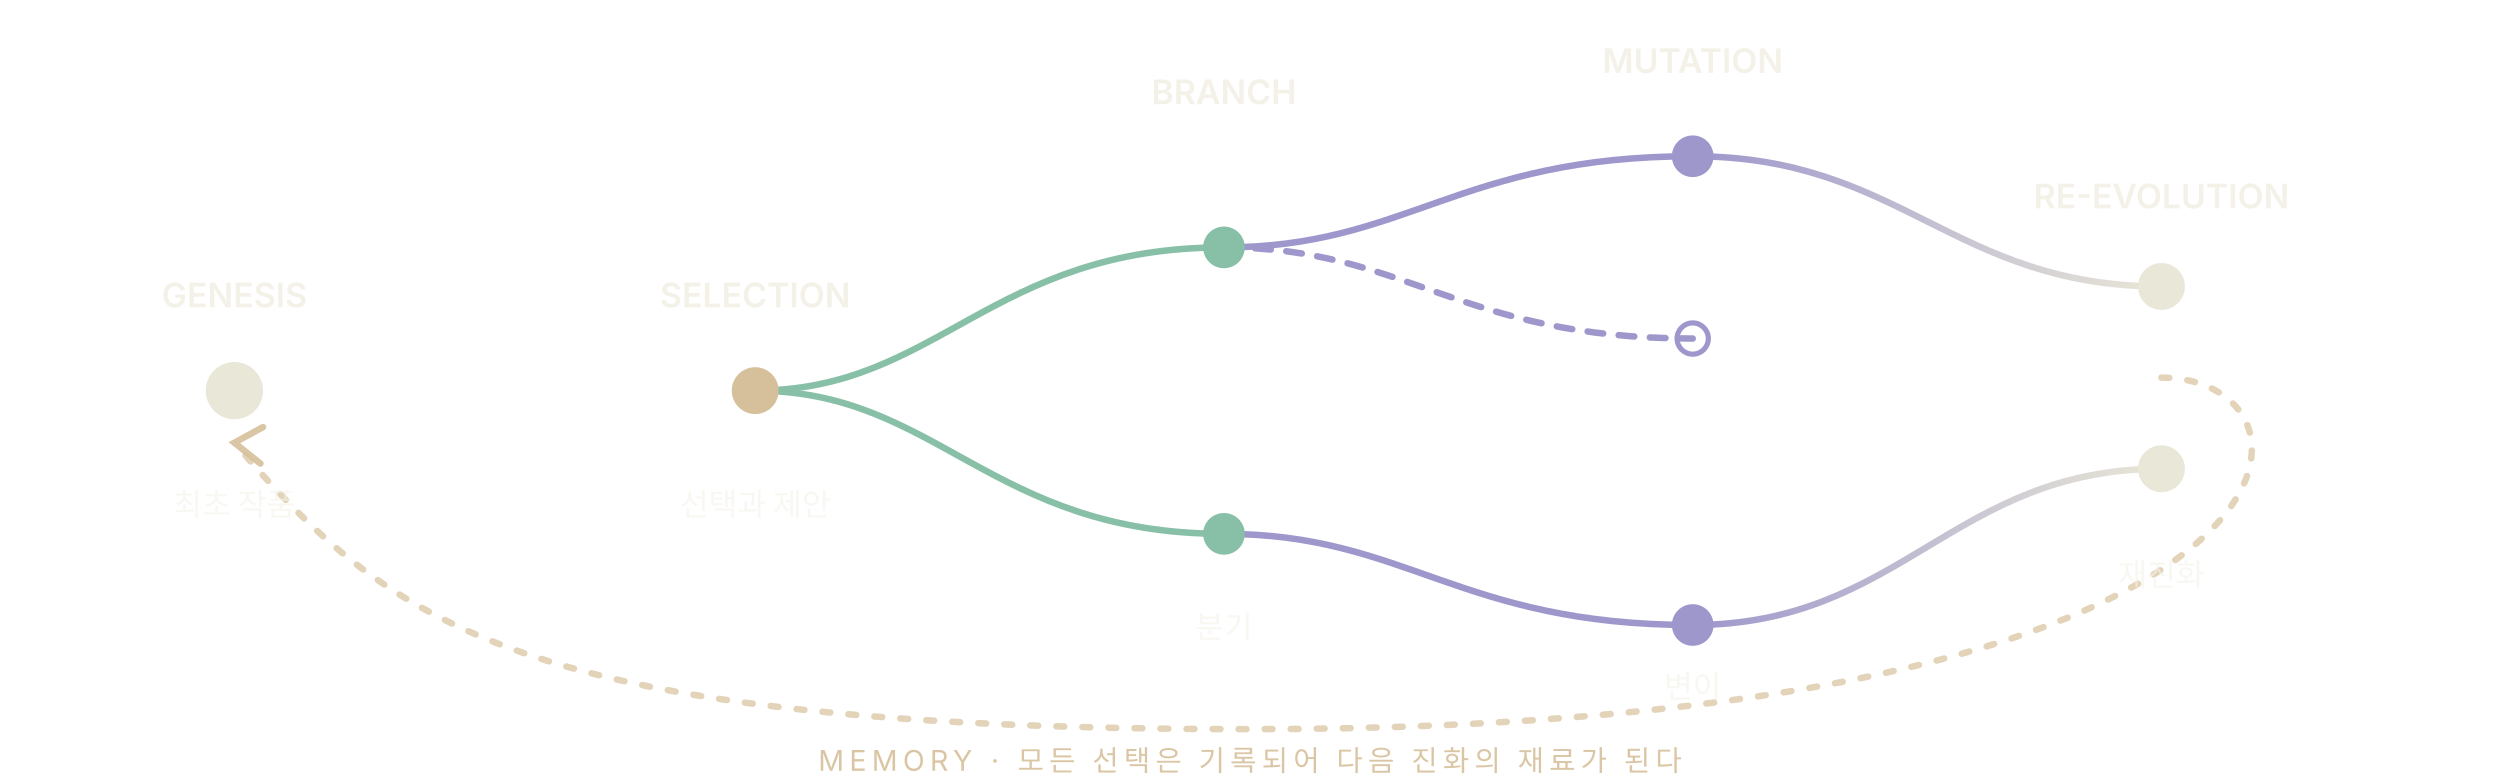
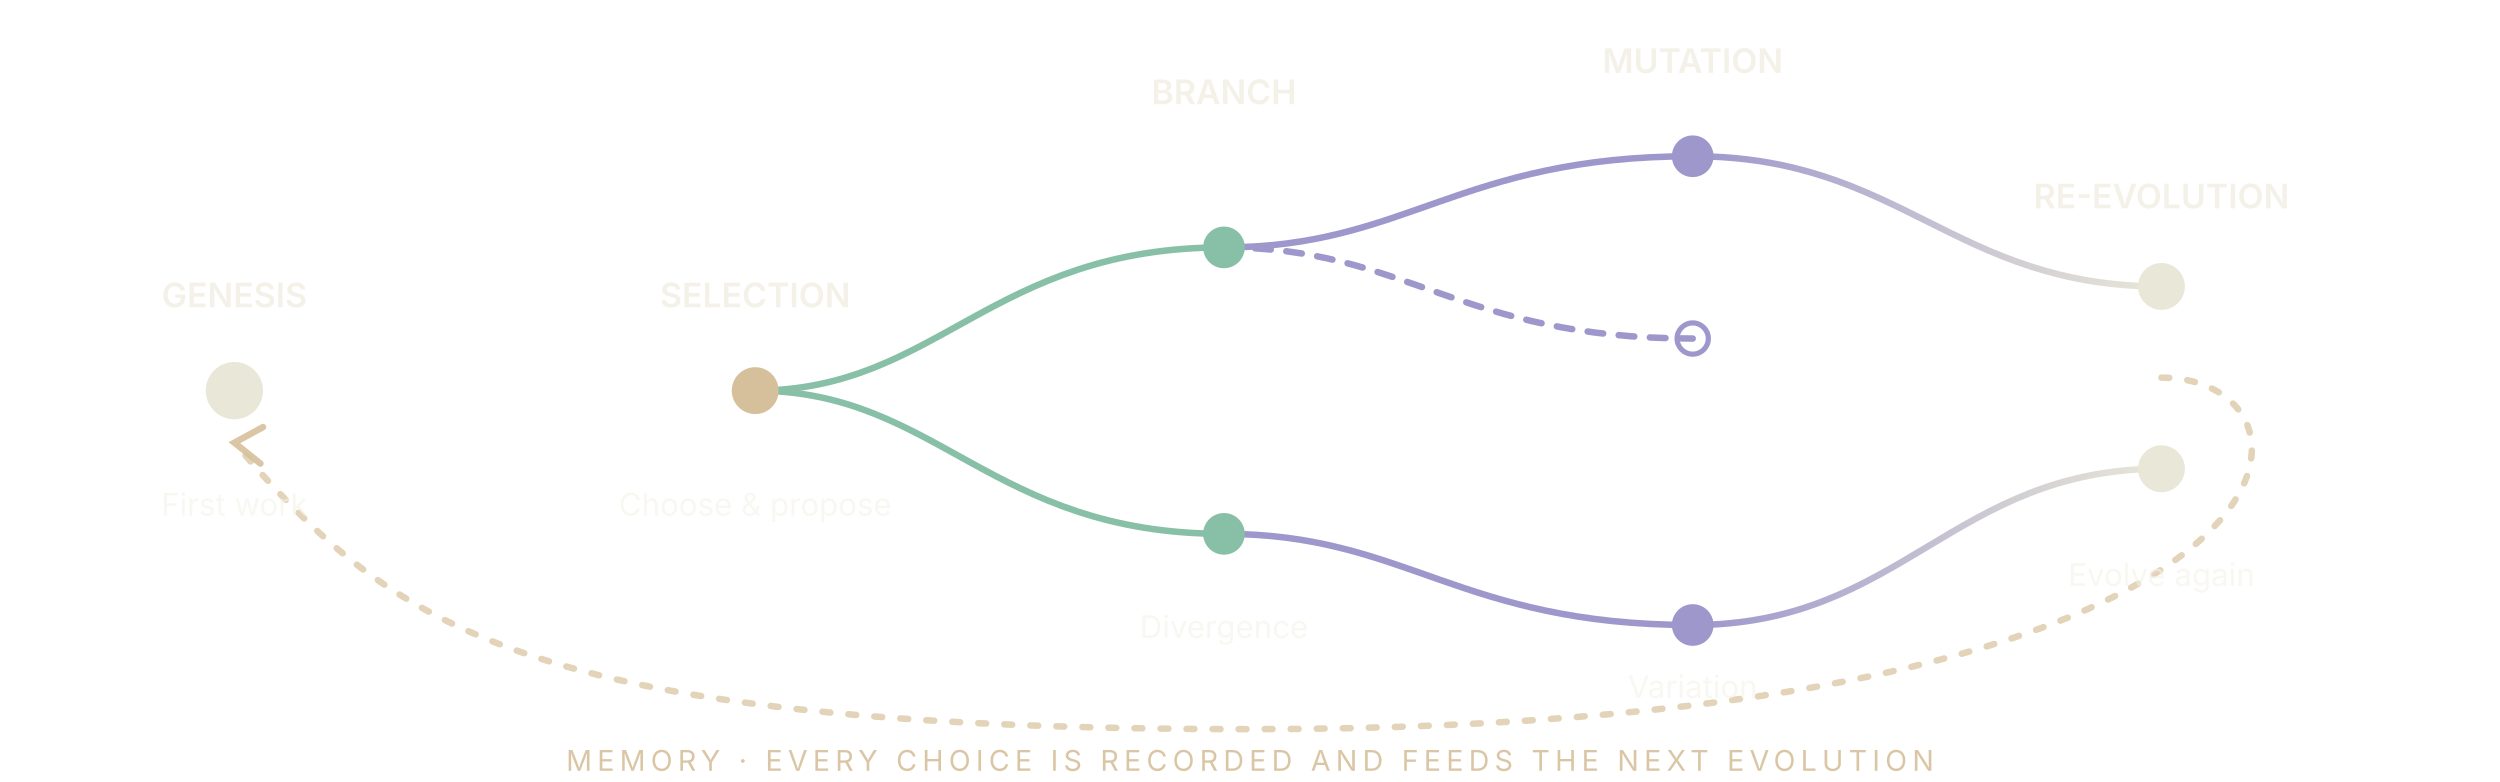
- <svg xmlns="http://www.w3.org/2000/svg" viewBox="0 0 960 300" width="100%" font-family="-apple-system, 'Noto Sans KR', 'Segoe UI', sans-serif">
+ <svg xmlns="http://www.w3.org/2000/svg" viewBox="0 0 960 300" width="100%" font-family="Inter, -apple-system, 'Segoe UI', sans-serif">
  <defs>
    <linearGradient id="g1" x1="0" x2="1">
      <stop offset="0" stop-color="#D6C09B" />
      <stop offset="1" stop-color="#87BFA7" />
    </linearGradient>
    <linearGradient id="g2" x1="0" x2="1">
      <stop offset="0" stop-color="#87BFA7" />
      <stop offset="1" stop-color="#9D97CC" />
    </linearGradient>
    <linearGradient id="g3" x1="0" x2="1">
      <stop offset="0" stop-color="#9D97CC" />
      <stop offset="1" stop-color="#E9E7D7" />
    </linearGradient>
  </defs>
  <g fill="none" stroke-width="2.5" stroke-linecap="round">
    <path d="M90 150 C 180 150, 200 150, 290 150" stroke="url(#g1)" />
    <path d="M290 150 C 360 150, 380 95, 470 95" stroke="#87BFA7" />
    <path d="M290 150 C 360 150, 380 205, 470 205" stroke="#87BFA7" />
    <path d="M470 95 C 540 95, 560 60, 650 60" stroke="#9D97CC" />
    <path d="M470 95 C 540 95, 560 130, 650 130" stroke="#9D97CC" stroke-dasharray="6 6" />
    <path d="M470 205 C 540 205, 560 240, 650 240" stroke="#9D97CC" />
    <path d="M650 60 C 730 60, 750 110, 830 110" stroke="url(#g3)" />
    <path d="M650 240 C 730 240, 750 180, 830 180" stroke="url(#g3)" />
    <path d="M830 145 C 900 145, 900 280, 480 280 C 200 280, 150 240, 90 170" stroke="#D6C09B" stroke-dasharray="3 7" opacity=".7" />
    <path d="M100 178 L90 170 L101 164" stroke="#D6C09B" opacity=".9" />
  </g>
  <circle cx="90" cy="150" r="11" fill="#E9E7D7" />
  <circle cx="290" cy="150" r="9" fill="#D6C09B" />
  <circle cx="470" cy="95" r="8" fill="#87BFA7" />
  <circle cx="470" cy="205" r="8" fill="#87BFA7" />
  <circle cx="650" cy="60" r="8" fill="#9D97CC" />
  <circle cx="650" cy="130" r="6" fill="none" stroke="#9D97CC" stroke-width="2" />
  <circle cx="650" cy="240" r="8" fill="#9D97CC" />
  <circle cx="830" cy="110" r="9" fill="#E9E7D7" />
  <circle cx="830" cy="180" r="9" fill="#E9E7D7" />
  <g fill="#F4F1E8" font-size="13" font-weight="600" text-anchor="middle">
    <text x="90" y="118">GENESIS</text>
    <text x="290" y="118">SELECTION</text>
    <text x="470" y="40">BRANCH</text>
    <text x="650" y="28">MUTATION</text>
    <text x="830" y="80">RE-EVOLUTION</text>
  </g>
  <g fill="#F4F1E8" fill-opacity=".62" font-size="12" text-anchor="middle">
-     <text x="90" y="198">최초 작품</text>
-     <text x="290" y="198">선택과 제안</text>
-     <text x="470" y="245">분기</text>
-     <text x="650" y="268">변이</text>
-     <text x="830" y="225">재진화</text>
-     <text x="480" y="296" fill="#D6C09B" fill-opacity=".9" font-size="11" letter-spacing="2">MEMORY · 모든 선택은 기록되어 다음 진화의 재료가 된다</text>
+     <text x="90" y="198">First work</text>
+     <text x="290" y="198">Choose &amp; propose</text>
+     <text x="470" y="245">Divergence</text>
+     <text x="650" y="268">Variation</text>
+     <text x="830" y="225">Evolve again</text>
+     <text x="480" y="296" fill="#D6C09B" fill-opacity=".9" font-size="11" letter-spacing="2">MEMORY · EVERY CHOICE IS RECORDED AND FEEDS THE NEXT EVOLUTION</text>
  </g>
</svg>
